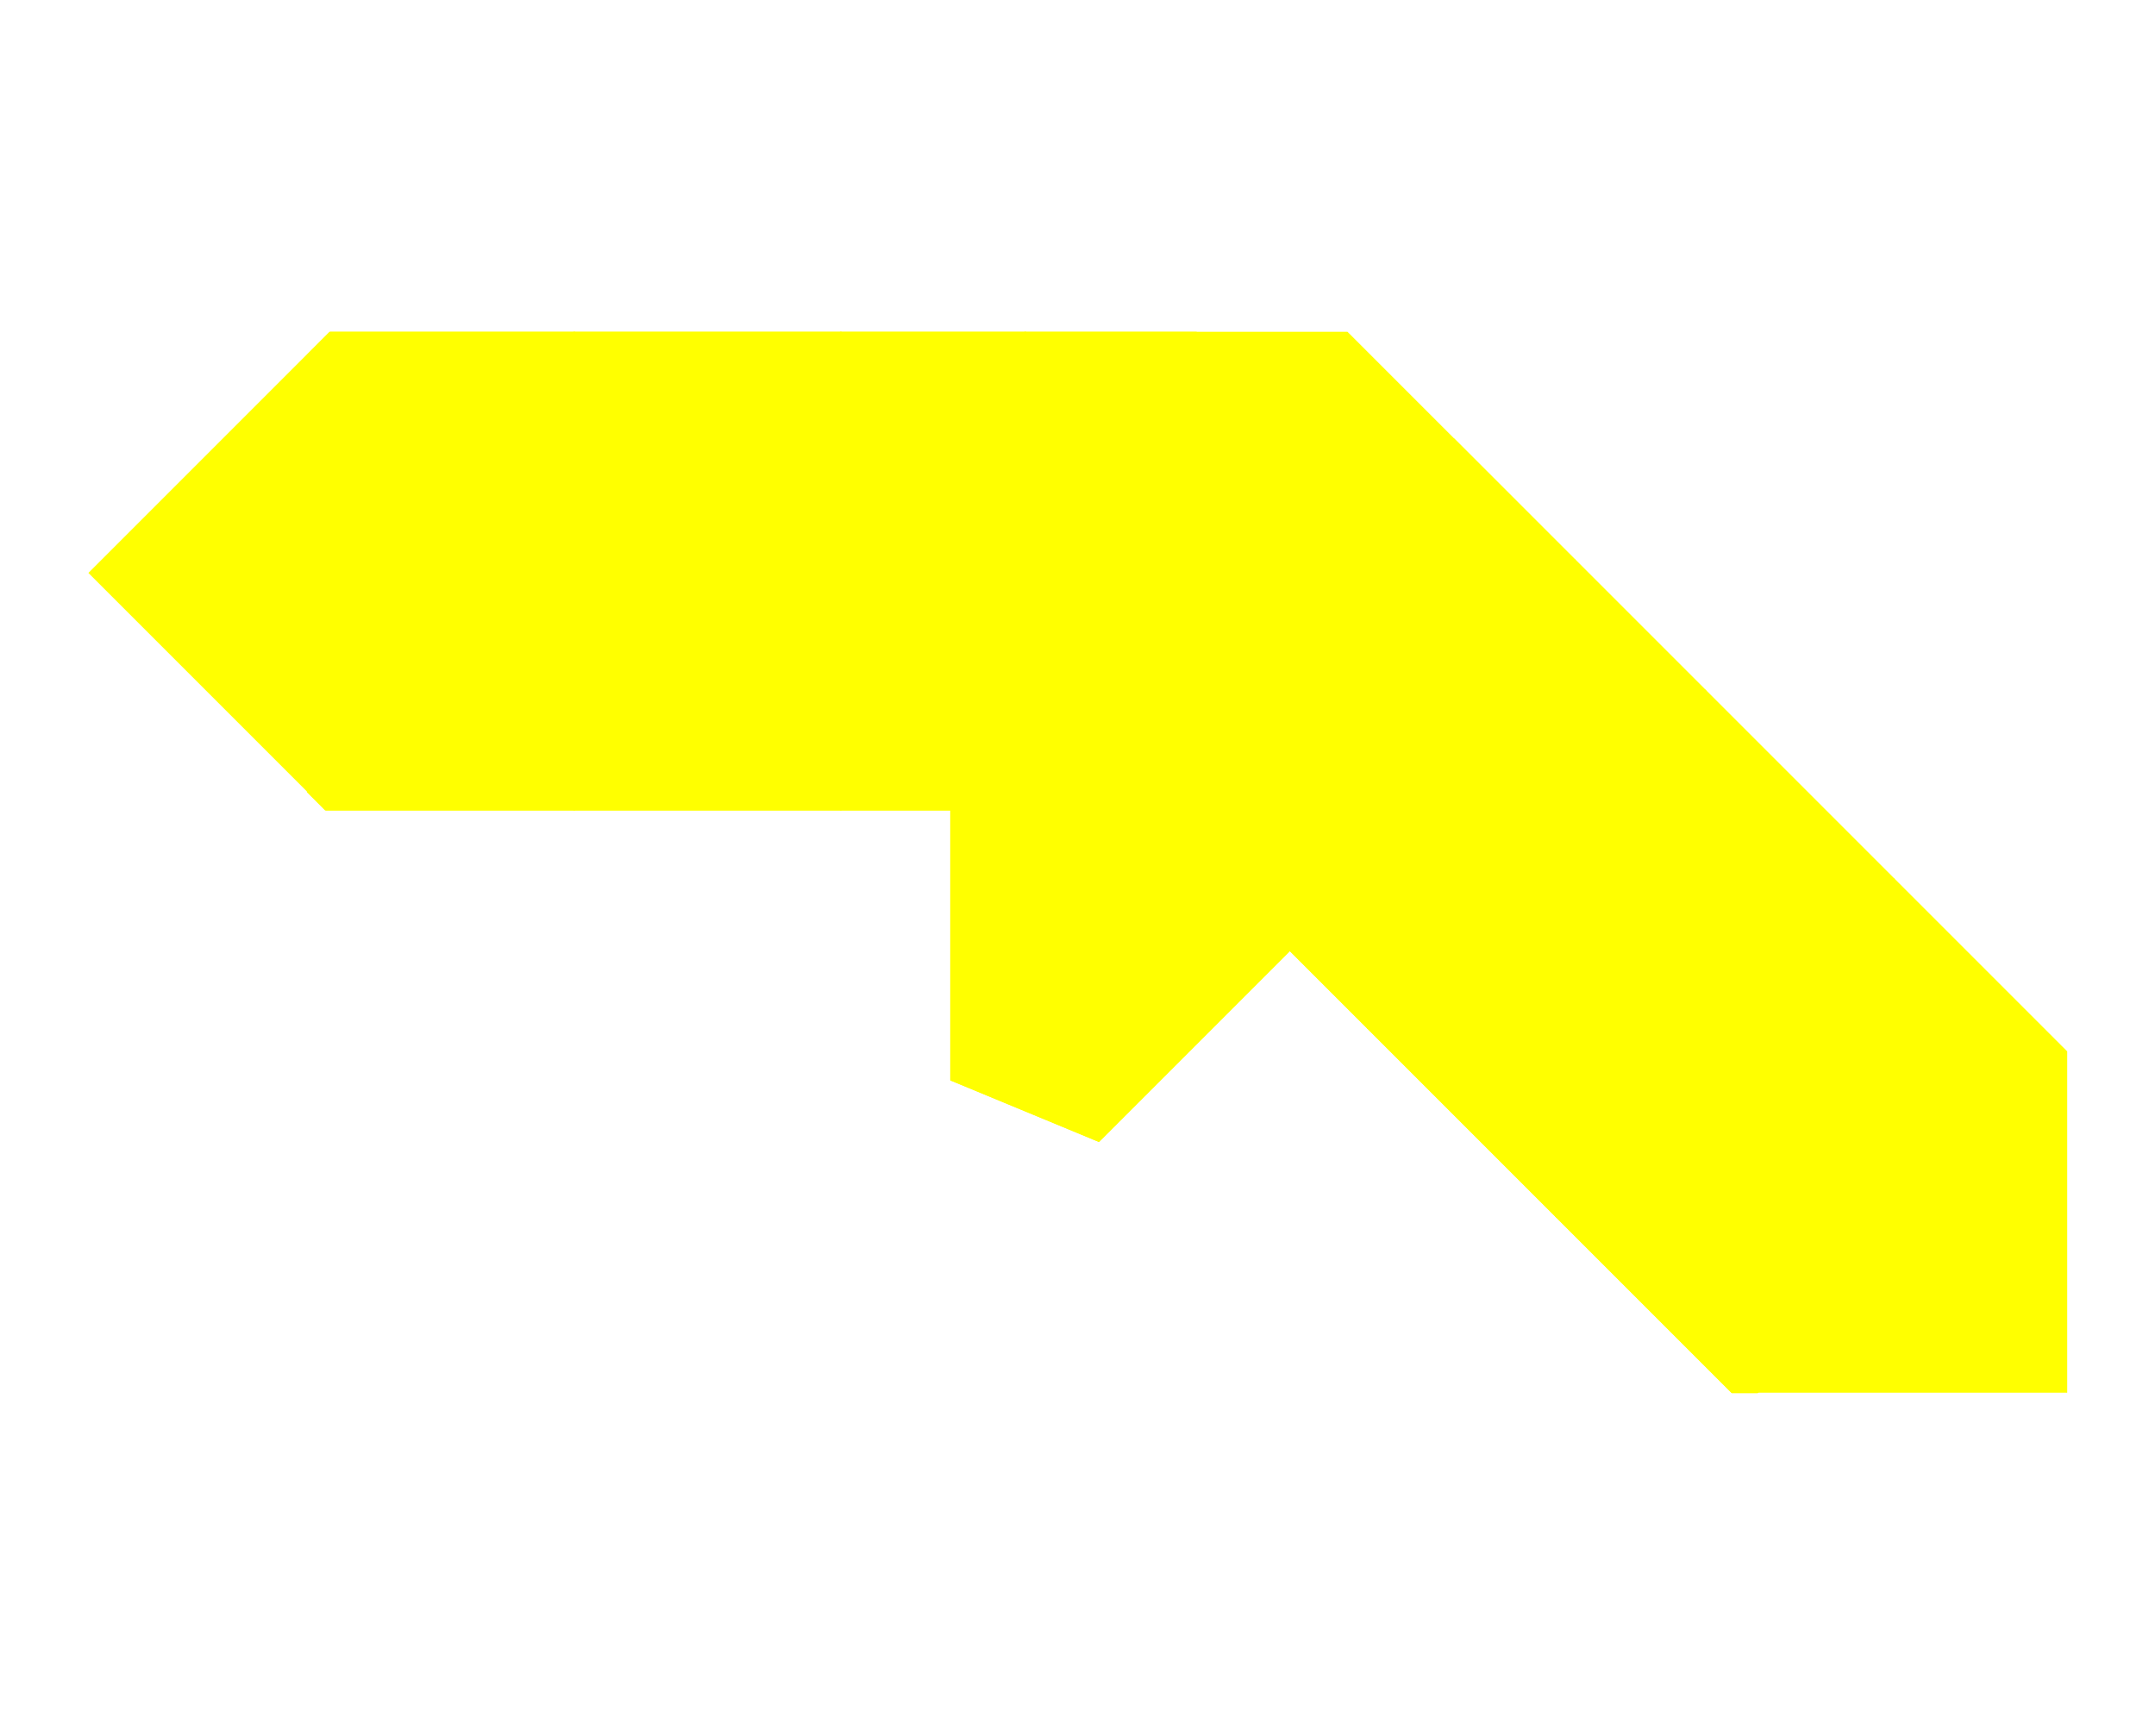
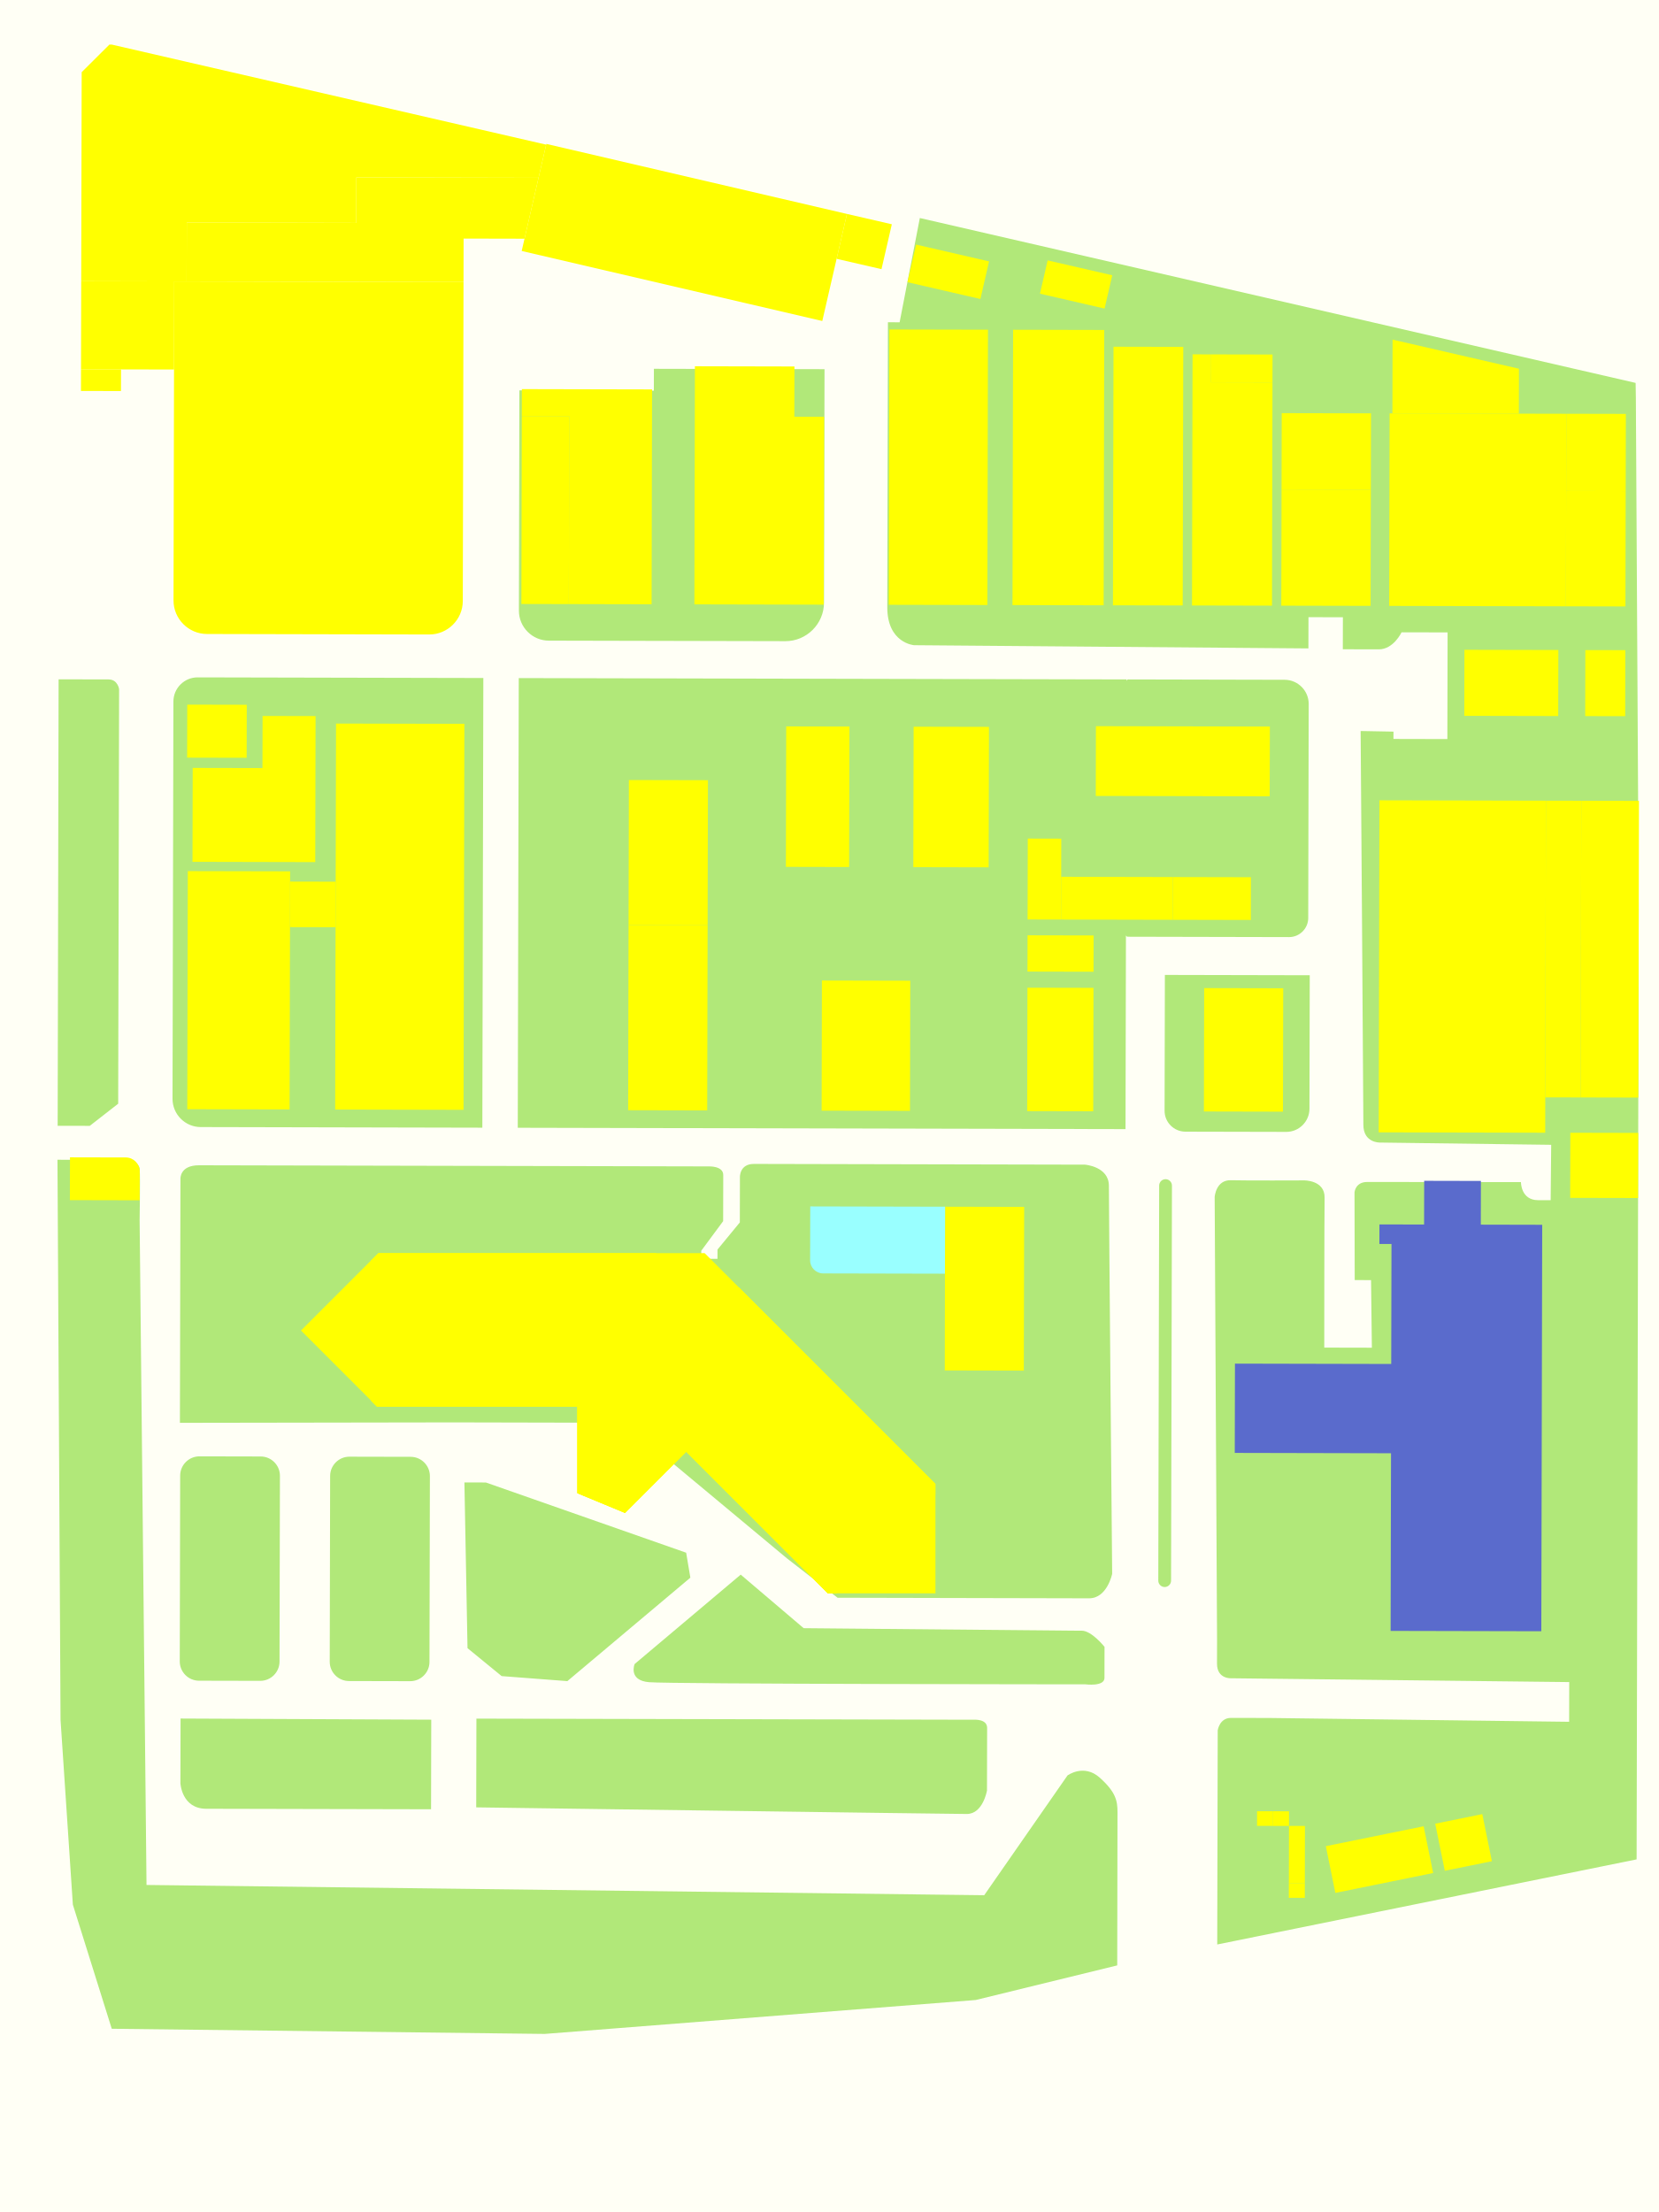
- <svg xmlns="http://www.w3.org/2000/svg" xml:space="preserve" width="2500px" height="2000px" version="1.1" style="shape-rendering:geometricPrecision; text-rendering:geometricPrecision; image-rendering:optimizeQuality; fill-rule:evenodd; clip-rule:evenodd" viewBox="0 0 2500 2000">
+ <svg xmlns="http://www.w3.org/2000/svg" xml:space="preserve" width="6000px" height="8000px" version="1.1" style="shape-rendering:geometricPrecision; text-rendering:geometricPrecision; image-rendering:optimizeQuality; fill-rule:evenodd; clip-rule:evenodd" viewBox="0 0 6000 8000">
  <defs>
    <style type="text/css">
   
    .str0 {stroke:yellow;stroke-width:2;stroke-miterlimit:22.926}
-     .fil0 {fill:yellow}
+     .fil3 {fill:#5A6BCC}
+     .fil4 {fill:#99FFFF}
+     .fil1 {fill:#B1E879}
+     .fil2 {fill:yellow}
+     .fil0 {fill:#FFFFF5}
   
  </style>
  </defs>
  <g id="Layer_x0020_1">
-     <polygon id="L2_coridor" class="fil0 str0" points="1274.13,1322.87 1495.67,1101.34 2008.04,1613.71 2396.09,1613.71 2396.09,1219.7 1562.04,385.65 382.52,385.65 103.91,664.26 378.3,938.65 1102.91,938.65 1102.91,1251.95 ">
+     <rect class="fil0" width="6000" height="8000" />
+     <g id="_1588738596288">
+       <path id="_77_ATH" class="fil1" d="M529.89 6817.23l3029.65 37.11 301.17 -433.1c0,0 59.18,-43.92 117.12,8.3 57.93,52.23 63.82,83.51 63.73,125.19 -0.09,41.67 -0.97,553.39 -0.97,553.39l-511.78 125.15 -1558.9 122.69 -1565.73 -18.68 -140.65 -448.79 -44.57 -668.38 -11.08 -2025.68 243.2 0.54c0,0 52.31,-0.74 54.27,35.52 1.97,36.26 -0.4,182.8 -0.4,182.8l24.94 2403.94zm5078.31 -2476.5l1.9 -200.37 -618.74 -8.15c0,0 -60.68,2.33 -60.53,-64.48 0.15,-66.8 -9.92,-1423.98 -9.92,-1423.98l118.79 2.23 -0.06 26.51 194.95 0.43 0.86 -385.73 -166.51 -0.37c0,0 -29.09,61.77 -82.17,61.65 -53.08,-0.11 -130.29,-0.29 -130.29,-0.29l0.26 -115.8 -124.45 -0.28 -0.25 112.97 -1426.31 -11.63c0,0 -97.01,-7.43 -96.72,-137.34 0.29,-129.92 2.28,-1030.61 2.28,-1030.61l42.32 0.1 73.11 -377.06 2588.71 596.31 0.89 54.38 10.31 1848.76 -2.34 1053.45 -5.28 2383.28 -1516.71 307.74 1.72 -774.52c0,0 6.31,-44.99 48.21,-44.9 41.91,0.1 139.94,0.31 139.94,0.31l1082.85 13.74 0.32 -143.6 -1222.34 -13.8c0,0 -51.65,3.51 -51.52,-52.95 0.13,-56.45 0.19,-87.13 0.19,-87.13l-8.64 -1600.64c0,0 4.19,-61.99 58.55,-60.46 54.36,1.53 264.2,0.58 264.2,0.58 0,0 75.91,-1.73 74.81,62.64 -1.09,64.38 -1.2,542.08 -1.2,542.08l172.18 0.38 -2.97 -244.47 -59.09 -0.14 -0.71 -317.26c0,0 2.71,-37.66 46.15,-37.56 43.43,0.09 555.77,0.47 555.77,0.47 0,0 -0.77,65.27 62.07,65.4l45.41 0.11zm-3729.72 -2928.82l-1.77 796.64c-0.13,59.51 48.45,108.3 107.96,108.43l378.08 0.84 29.38 0.06 448.23 1c76.7,0.17 139.6,-62.45 139.77,-139.15l1.87 -844.54 -617.06 -1.37 -0.18 79.17 -486.28 -1.08zm2310.64 4304.62l3.17 -1428.73c0.03,-12.73 10.45,-23.1 23.16,-23.07 12.72,0.03 23.09,10.44 23.07,23.17l-3.18 1428.73c-0.02,12.73 -10.45,23.1 -23.16,23.07 -12.71,-0.03 -23.09,-10.45 -23.06,-23.17zm23.84 -2190.55l-1.09 491.33c-0.1,41.44 33.73,75.41 75.17,75.5l364.94 0.81c46.01,0.1 83.73,-37.45 83.83,-83.45l1.07 -483.03 -523.92 -1.16zm-2340.4 552.75l3.61 -1626.34 2198 4.87 -0.02 6.33c0.01,-3.48 2.86,-6.32 6.35,-6.31l565.59 1.25c47.96,0.11 87.1,39.43 87,87.39l-1.72 774.19c-0.09,38.04 -31.28,69.09 -69.31,69.01l-583.63 -1.3c-3.49,0 -6.32,-2.86 -6.31,-6.34l-1.56 702.13 -2198 -4.88zm-128.11 -0.29l3.61 -1626.34 -1033.36 -2.29c-48.04,-0.11 -87.44,39.11 -87.54,87.16l-3.19 1436.95c-0.13,56.12 45.69,102.14 101.81,102.26l1018.67 2.26zm934.46 1616.44l-383.68 323.29c0,0 -24.3,58.8 51.51,65.69 75.8,6.89 1579.01,7.74 1579.01,7.74 0,0 68.63,9.13 68.71,-23.11 0.07,-32.25 0.24,-112.29 0.24,-112.29 0,0 -46.15,-58.53 -82.56,-58.61 -36.42,-0.08 -36.42,-0.08 -36.42,-0.08l-969.21 -9.01 -227.6 -193.62zm-864.62 366.95l237.64 18.17 444.83 -374.12 -15.17 -90.3 -724.46 -253.95 -77.5 -0.17 11.22 599.35 123.44 101.02zm-1163.6 -915.99l1.95 -881.72c0,0 -3.8,-49.89 67.42,-49.73 71.23,0.16 77.57,0.17 77.57,0.17l1766.7 3.92c0,0 51.46,-2.03 51.39,31.09 -0.08,33.11 -0.37,166.88 -0.37,166.88l-79.13 106.97 -0.07 29.18 58.71 0.13 0.07 -33.56 80.76 -98.15 0.36 -163.88c0,0 -1.77,-47.77 50.67,-47.65 52.44,0.11 1196.98,2.65 1196.98,2.65 0,0 86.88,6.46 86.72,76.52 -0.15,70.05 11.87,1403.3 11.87,1403.3 0,0 -17.9,88.7 -83.55,88.55 -65.65,-0.15 -141.69,-0.32 -141.69,-0.32l-767.73 -1.7 -183.95 -143.03 -588.03 -489.84 -615.15 -1.36 -991.5 1.58zm-442.15 -1074.27l116.1 0.26 102.78 -80.1 3.33 -1499.25c0,0 -4.6,-35.14 -38,-35.21 -33.39,-0.07 -180.8,-0.4 -180.8,-0.4l-3.41 1614.7zm983.96 1938.37l1.49 -672.17c0.09,-38.29 31.48,-69.55 69.77,-69.46l221.55 0.49c38.29,0.08 69.55,31.48 69.46,69.77l-1.49 672.17c-0.08,38.29 -31.48,69.55 -69.77,69.46l-221.55 -0.49c-38.29,-0.08 -69.54,-31.48 -69.46,-69.77zm-542.36 -1.2l1.49 -672.18c0.09,-38.29 31.48,-69.54 69.77,-69.46l221.55 0.49c38.29,0.09 69.55,31.48 69.46,69.77l-1.49 672.18c-0.08,38.28 -31.48,69.54 -69.77,69.46l-221.55 -0.49c-38.29,-0.09 -69.54,-31.49 -69.46,-69.77zm1072.16 527.83l0.71 -320.95 1800.11 4c0,0 47.04,-3.34 46.97,29.6 -0.08,32.95 -0.51,226.22 -0.51,226.22 0,0 -14.25,85.18 -73.1,85.05 -58.86,-0.13 -1774.18,-23.92 -1774.18,-23.92zm-1069.25 -321.25l-0.52 234.16c0,0 4.51,91.95 93.3,92.14 88.79,0.2 163.3,0.37 163.3,0.37l649.83 1.44 0.72 -323.99 -906.63 -4.12z" />
+       <rect class="fil2" transform="matrix(0.00767414 -3.45846 3.36389 0.00746429 677.33 4011.69)" width="249" height="110" />
+       <rect class="fil2" transform="matrix(0.0124405 -5.60649 4.22017 0.00936432 1212.19 4012.87)" width="249" height="110" />
+       <polygon class="fil2" points="696.14,3116.93 696.89,2777.18 949.18,2777.74 949.6,2589.36 1141.34,2589.78 1140.17,3117.92 " />
+       <rect class="fil2" transform="matrix(0.00500551 -2.25581 2.39211 0.00530797 676.788 2740.13)" width="85" height="90" />
+       <rect class="fil2" transform="matrix(0.00429939 -1.93758 1.83147 0.00406392 1048.82 3353.05)" width="85" height="90" />
+       <path class="fil2" d="M627.59 2171.52l2.56 -1153.81 1046.17 2.32 -2.56 1153.81c-0.15,66.61 -54.76,120.98 -121.37,120.83l-803.96 -1.78c-66.62,-0.15 -120.99,-54.76 -120.84,-121.37z" />
+       <rect class="fil2" transform="matrix(0.0028402 -1.27998 3.05812 0.0067858 293.051 1335.67)" width="249" height="110" />
+       <rect class="fil2" transform="matrix(0.000697073 -0.314146 1.315 0.00291791 292.879 1413.9)" width="249" height="110" />
+       <rect class="fil2" transform="matrix(0.00596545 -2.68842 2.59935 0.00576783 2271.81 4015.23)" width="249" height="110" />
+       <rect class="fil2" transform="matrix(0.00467642 -2.1075 2.59935 0.00576783 2273.3 3345.81)" width="249" height="110" />
+       <rect class="fil2" transform="matrix(0.00419445 -1.89029 2.90518 0.00644643 2971.51 4016.78)" width="249" height="110" />
+       <rect class="fil2" transform="matrix(0.00452651 -2.03994 2.07949 0.00461428 2842.27 3135.15)" width="249" height="110" />
+       <rect class="fil2" transform="matrix(0.00452651 -2.03994 2.47705 0.00549645 3303.12 3136.17)" width="249" height="110" />
+       <path class="fil2" d="M253.09 4185.67l-0.34 154.74 252.29 0.56 0.23 -104.28c0.06,-27.75 -22.59,-50.51 -50.34,-50.57l-201.84 -0.45z" />
+       <rect class="fil2" transform="matrix(0.00397695 -1.79227 2.17123 0.00481785 3714.92 4018.43)" width="249" height="110" />
+       <rect class="fil2" transform="matrix(0.00116911 -0.526874 2.17123 0.00481785 3716.04 3513.84)" width="249" height="110" />
+       <rect class="fil2" transform="matrix(0.002608 -1.17533 1.10091 0.00244287 3716.46 3325.47)" width="249" height="110" />
+       <rect class="fil2" transform="matrix(0.00137896 -0.621447 3.66971 0.00814289 3837.56 3325.74)" width="249" height="110" />
+       <rect class="fil2" transform="matrix(0.00137896 -0.621447 2.5688 0.00570002 4241.23 3326.63)" width="249" height="110" />
+       <rect class="fil2" transform="matrix(0.00397695 -1.79227 2.59935 0.00576783 4354.06 4019.85)" width="249" height="110" />
+       <rect class="fil2" transform="matrix(0.0107018 -4.82294 5.47397 0.0121464 4986.31 4095.26)" width="249" height="110" />
+       <rect class="fil2" transform="matrix(0.00956269 -4.30956 1.16206 0.00257855 5588.73 3968.76)" width="249" height="110" />
+       <rect class="fil2" transform="matrix(0.00956269 -4.30956 1.89604 0.00420721 5716.56 3969.05)" width="249" height="110" />
+       <rect class="fil2" transform="matrix(0.00209837 -0.945661 2.23242 0.00495362 5678.75 4332.26)" width="249" height="110" />
+       <rect class="fil2" transform="matrix(0.00527597 -2.37769 2.59939 0.00576791 3416.82 4956.3)" width="249" height="110" />
+       <rect class="fil2" transform="matrix(0.00746429 -3.36389 3.36389 0.00746429 1885.66 2184.4)" width="202" height="51" />
+       <polygon class="fil2" points="2057.22,2184.78 2058.73,1505.28 1887.17,1504.9 1887.39,1407.34 2058.95,1407.72 2154.6,1407.94 2358.34,1408.39 2356.61,2185.45 " />
+       <polygon class="fil2" points="2511.35,2185.79 2512.85,1506.29 2513.26,1324.64 2873.2,1325.44 2872.79,1507.09 2980.44,1507.32 2978.93,2186.83 " />
+       <rect class="fil2" transform="matrix(0.0109378 -4.92928 6.99156 0.0155139 3214.4 2187.35)" width="202" height="51" />
+       <rect class="fil2" transform="matrix(0.0109378 -4.92928 6.46392 0.0143431 3661.8 2188.34)" width="202" height="51" />
+       <rect class="fil2" transform="matrix(0.0102727 -4.62952 4.94682 0.0109767 4025.1 2189.15)" width="202" height="51" />
+       <polygon class="fil2" points="4311.03,2189.78 4313.05,1281.53 4380.33,1281.68 4380.11,1382.6 4602.11,1383.09 4600.32,2190.43 " />
+       <rect class="fil2" transform="matrix(0.00110856 -0.49959 4.35311 0.00965932 4380.11 1382.6)" width="202" height="51" />
+       <rect class="fil2" transform="matrix(0.00461899 -2.08162 6.33195 0.0140503 4633.97 2190.5)" width="202" height="51" />
+       <rect class="fil2" transform="matrix(0.00303008 -1.36555 6.33195 0.0140503 4634.9 1770.02)" width="202" height="51" />
+       <rect class="fil2" transform="matrix(0.00764908 -3.44717 12.5321 0.027808 5024.18 2191.37)" width="202" height="51" />
+       <rect class="fil2" transform="matrix(0.00458203 -2.06496 4.22138 0.00936701 5663.31 2192.78)" width="202" height="51" />
+       <rect class="fil2" transform="matrix(0.00306705 -1.38221 4.22138 0.00936701 5664.24 1775.66)" width="202" height="51" />
+       <rect class="fil2" transform="matrix(0.00262358 -1.18236 6.66187 0.0147823 5295.77 2588.91)" width="202" height="51" />
+       <rect class="fil2" transform="matrix(0.00262358 -1.18236 2.83632 0.00629365 5733.07 2589.88)" width="202" height="51" />
+       <polygon class="fil2" points="5035.81,1495.06 5036.4,1228.27 5493.5,1333.56 5493.14,1496.08 " />
+       <polygon class="fil2" points="1975.94,520.51 1886.76,907.69 2973.93,1160.9 3063.12,773.73 " />
+       <rect class="fil2" transform="matrix(0.5053 -2.19356 2.19356 0.5053 3025.72 936.051)" width="74" height="74" />
+       <rect class="fil2" transform="matrix(0.791207 -3.43471 3.43471 0.791207 3281.9 1020.58)" width="39.59" height="76.82" />
+       <rect class="fil2" transform="matrix(0.700768 -3.04211 3.04211 0.700768 3761.19 1062.16)" width="39.59" height="76.82" />
+       <rect class="fil2" transform="matrix(0.00224828 -1.01322 5.71864 0.0126894 3963.01 2878.61)" width="249" height="110" />
+       <rect class="fil2" transform="matrix(-0.696892 -3.42595 3.42595 -0.696892 4829.43 6845.98)" width="49.35" height="103.26" />
+       <rect class="fil2" transform="matrix(-0.721285 -3.54591 3.54591 -0.721285 5225.3 6765.95)" width="48.03" height="48.03" />
+       <polygon class="fil2" points="293.76,1016.96 295.44,261.03 395.63,161.28 404.42,161.3 1975.33,523.16 1947.71,643.08 1288.7,641.61 1288.34,806.13 675.48,804.76 675.01,1017.81 " />
+       <polygon class="fil2" points="675.01,1017.81 675.48,804.76 1288.34,806.13 1288.7,641.61 1677.16,642.48 1947.71,643.08 1896.97,863.33 1676.67,862.84 1676.32,1020.03 1287.87,1019.17 " />
+       <polygon id="GD_GPT" class="fil3" points="5029.4,5898.41 5030.83,5255.9 4465.7,5254.65 4466.41,4931.72 5031.55,4932.97 5032.51,4499.03 4988.78,4498.93 4988.93,4428.29 5032.67,4428.39 5066.61,4428.46 5150.4,4428.65 5150.75,4270.54 5355.95,4271 5355.6,4429.1 5577.62,4429.6 5574.36,5899.61 " />
+       <path id="GD_GAK3" class="fil4" d="M2929.93 4558.28l0.44 -195.11 487.76 1.08 -0.53 242.2 -440.68 -0.97c-25.9,-0.06 -47.04,-21.3 -46.99,-47.2z" />
+       <rect class="fil2" transform="matrix(0.00746429 -3.36389 3.36389 0.00746429 4661.24 6863.79)" width="15.75" height="17.18" />
+       <rect class="fil2" transform="matrix(0.0291775 -13.1492 3.36389 0.00746429 4661.35 6810.82)" width="15.75" height="17.18" />
+       <rect class="fil2" transform="matrix(0.00746429 -3.36389 3.36389 0.00746429 4604.03 6603.64)" width="15.75" height="17.18" />
+       <rect class="fil2" transform="matrix(0.00746429 -3.36389 3.36389 0.00746429 4546.25 6603.51)" width="15.75" height="17.18" />
+     </g>
+     <polygon id="L2_coridor" class="fil2 str0" points="2260.28,5470.73 2481.82,5249.2 2994.19,5761.58 3382.24,5761.58 3382.24,5367.56 2548.19,4533.51 1368.67,4533.51 1090.06,4812.12 1364.45,5086.51 2089.06,5086.51 2089.06,5399.81 ">
   </polygon>
-     <polygon id="L2_R01" class="fil0 str0" points="356.91,633.65 665.91,633.65 665.91,385.65 383.13,385.65 356.91,411.88 ">
+     <polygon id="L2_R01" class="fil2 str0" points="1343.06,4781.51 1652.06,4781.51 1652.06,4533.51 1369.28,4533.51 1343.06,4559.74 ">
   </polygon>
-     <polygon id="L2_R02" class="fil0 str0" points="665.91,633.65 974.91,633.65 974.91,385.65 665.91,385.65 ">
+     <polygon id="L2_R02" class="fil2 str0" points="1652.06,4781.51 1961.06,4781.51 1961.06,4533.51 1652.06,4533.51 ">
   </polygon>
-     <polygon id="L2_R04" class="fil0 str0" points="377.4,938.65 665.91,938.65 665.91,709.65 356.91,709.65 356.91,918.15 ">
+     <polygon id="L2_R04" class="fil2 str0" points="1363.55,5086.51 1652.06,5086.51 1652.06,4857.51 1343.06,4857.51 1343.06,5066.01 ">
   </polygon>
-     <polygon id="L2_R05" class="fil0 str0" points="665.91,938.65 974.91,938.65 974.91,709.65 665.91,709.65 ">
+     <polygon id="L2_R05" class="fil2 str0" points="1652.06,5086.51 1961.06,5086.51 1961.06,4857.51 1652.06,4857.51 ">
   </polygon>
-     <polygon id="L2_R05B" class="fil0 str0" points="974.91,938.65 1102.91,938.65 1102.91,872.65 974.91,872.65 ">
+     <polygon id="L2_R05B" class="fil2 str0" points="1961.06,5086.51 2089.06,5086.51 2089.06,5020.51 1961.06,5020.51 ">
   </polygon>
-     <polygon id="L2_R10" class="fil0 str0" points="2238.84,1413.17 2020.34,1194.68 2195.7,1019.31 2395.66,1219.27 2395.66,1256.35 ">
+     <polygon id="L2_R10" class="fil2 str0" points="3224.99,5561.03 3006.49,5342.54 3181.85,5167.17 3381.81,5367.13 3381.81,5404.22 ">
   </polygon>
-     <polygon id="L2_R09" class="fil0 str0" points="2020.34,1194.68 1801.85,976.18 1977.21,800.82 2195.7,1019.31 ">
+     <polygon id="L2_R09" class="fil2 str0" points="3006.49,5342.54 2788,5124.04 2963.36,4948.68 3181.85,5167.17 ">
   </polygon>
-     <polygon id="L2_R07" class="fil0 str0" points="2008.68,1614.35 1804.67,1410.35 1966.6,1248.42 2185.1,1466.91 2037.66,1614.35 ">
+     <polygon id="L2_R07" class="fil2 str0" points="2994.83,5762.21 2790.82,5558.21 2952.75,5396.28 3171.25,5614.77 3023.81,5762.21 ">
   </polygon>
-     <polygon id="L2_R06" class="fil0 str0" points="1804.67,1410.35 1586.18,1191.85 1748.11,1029.92 1966.6,1248.42 ">
+     <polygon id="L2_R06" class="fil2 str0" points="2790.82,5558.21 2572.33,5339.71 2734.26,5177.78 2952.75,5396.28 ">
   </polygon>
-     <polygon id="L2_R06B" class="fil0 str0" points="1586.18,1191.85 1495.67,1101.34 1542.34,1054.67 1632.85,1145.18 ">
+     <polygon id="L2_R06B" class="fil2 str0" points="2572.33,5339.71 2481.82,5249.2 2528.49,5202.53 2619,5293.04 ">
   </polygon>
-     <polygon id="L2_SH01" class="fil0 str0" points="1542.34,1054.67 1360.32,872.65 1360.32,872.65 1102.91,872.65 1102.91,1251.95 1102.91,1251.95 1274.13,1322.87 ">
+     <polygon id="L2_SH01" class="fil2 str0" points="2528.49,5202.53 2346.47,5020.51 2346.47,5020.51 2089.06,5020.51 2089.06,5399.81 2089.06,5399.81 2260.28,5470.73 ">
   </polygon>
-     <polygon id="L2_LF04" class="fil0 str0" points="1379.11,568.38 1329.07,547.65 1306.31,602.59 1356.35,623.32 ">
+     <polygon id="L2_LF04" class="fil2 str0" points="2365.26,4716.24 2315.22,4695.51 2292.46,4750.45 2342.5,4771.18 ">
   </polygon>
-     <polygon id="L2_LF03" class="fil0 str0" points="1353.7,629.71 1303.66,608.98 1280.91,663.93 1330.94,684.65 ">
+     <polygon id="L2_LF03" class="fil2 str0" points="2339.85,4777.57 2289.81,4756.84 2267.06,4811.79 2317.09,4832.51 ">
   </polygon>
-     <path id="L2_TL02" class="fil0 str0" d="M1386.18 385.65l-108.27 0 -48 0 -41 0c0,82.67 0,165.33 0,248l89 0 42.19 -101.85 -43.19 -18.15 15.39 -38 56.6 0 37.28 -90z">
+     <path id="L2_TL02" class="fil2 str0" d="M2372.33 4533.51l-108.27 0 -48 0 -41 0c0,82.67 0,165.34 0,248l89 0 42.19 -101.85 -43.19 -18.15 15.39 -38 56.6 0 37.28 -90z">
   </path>
-     <polygon id="L2_ST02" class="fil0 str0" points="974.91,764.6 1162.91,764.6 1162.91,857.65 974.91,857.65 ">
+     <polygon id="L2_ST02" class="fil2 str0" points="1961.06,4912.46 2149.06,4912.46 2149.06,5005.51 1961.06,5005.51 ">
   </polygon>
-     <polygon id="L2_LF02" class="fil0 str0" points="1562.19,644.21 1612.23,664.94 1589.47,719.88 1539.43,699.15 ">
+     <polygon id="L2_LF02" class="fil2 str0" points="2548.34,4792.07 2598.38,4812.8 2575.62,4867.74 2525.58,4847.01 ">
   </polygon>
-     <polygon id="L2_LF01" class="fil0 str0" points="1536.78,705.54 1586.82,726.27 1564.06,781.21 1514.03,760.49 ">
+     <polygon id="L2_LF01" class="fil2 str0" points="2522.93,4853.41 2572.97,4874.13 2550.21,4929.07 2500.18,4908.35 ">
   </polygon>
-     <path id="L2_TL01" class="fil0 str0" d="M1686.4 510.01l76.55 76.55 33.95 33.95 28.99 28.99c-58.46,58.45 -116.91,116.9 -175.37,175.36l-62.93 -62.93 42.19 -101.86 43.37 17.71 15.99 -37.75 -40.02 -40.02 37.28 -90z">
+     <path id="L2_TL01" class="fil2 str0" d="M2672.55 4657.87l76.55 76.55 33.95 33.95 28.99 28.99c-58.46,58.45 -116.91,116.91 -175.36,175.36l-62.94 -62.93 42.19 -101.86 43.37 17.71 15.99 -37.75 -40.02 -40.02 37.28 -90z">
   </path>
-     <polygon id="L2_ST01" class="fil0 str0" points="1709.25,1068.77 1576.32,935.84 1510.52,1001.64 1643.45,1134.57 ">
+     <polygon id="L2_ST01" class="fil2 str0" points="2695.4,5216.63 2562.47,5083.7 2496.67,5149.5 2629.6,5282.43 ">
   </polygon>
-     <polygon id="L2_R03" class="fil0 str0" points="974.91,633.65 1188.91,633.65 1188.91,385.65 974.91,385.65 ">
+     <polygon id="L2_R03" class="fil2 str0" points="1961.06,4781.51 2175.06,4781.51 2175.06,4533.51 1961.06,4533.51 ">
   </polygon>
-     <polygon id="L2_R08" class="fil0 str0" points="1801.85,976.18 1650.52,824.86 1825.89,649.5 1977.21,800.82 ">
+     <polygon id="L2_R08" class="fil2 str0" points="2788,5124.04 2636.68,4972.72 2812.04,4797.36 2963.36,4948.68 ">
   </polygon>
  </g>
</svg>
